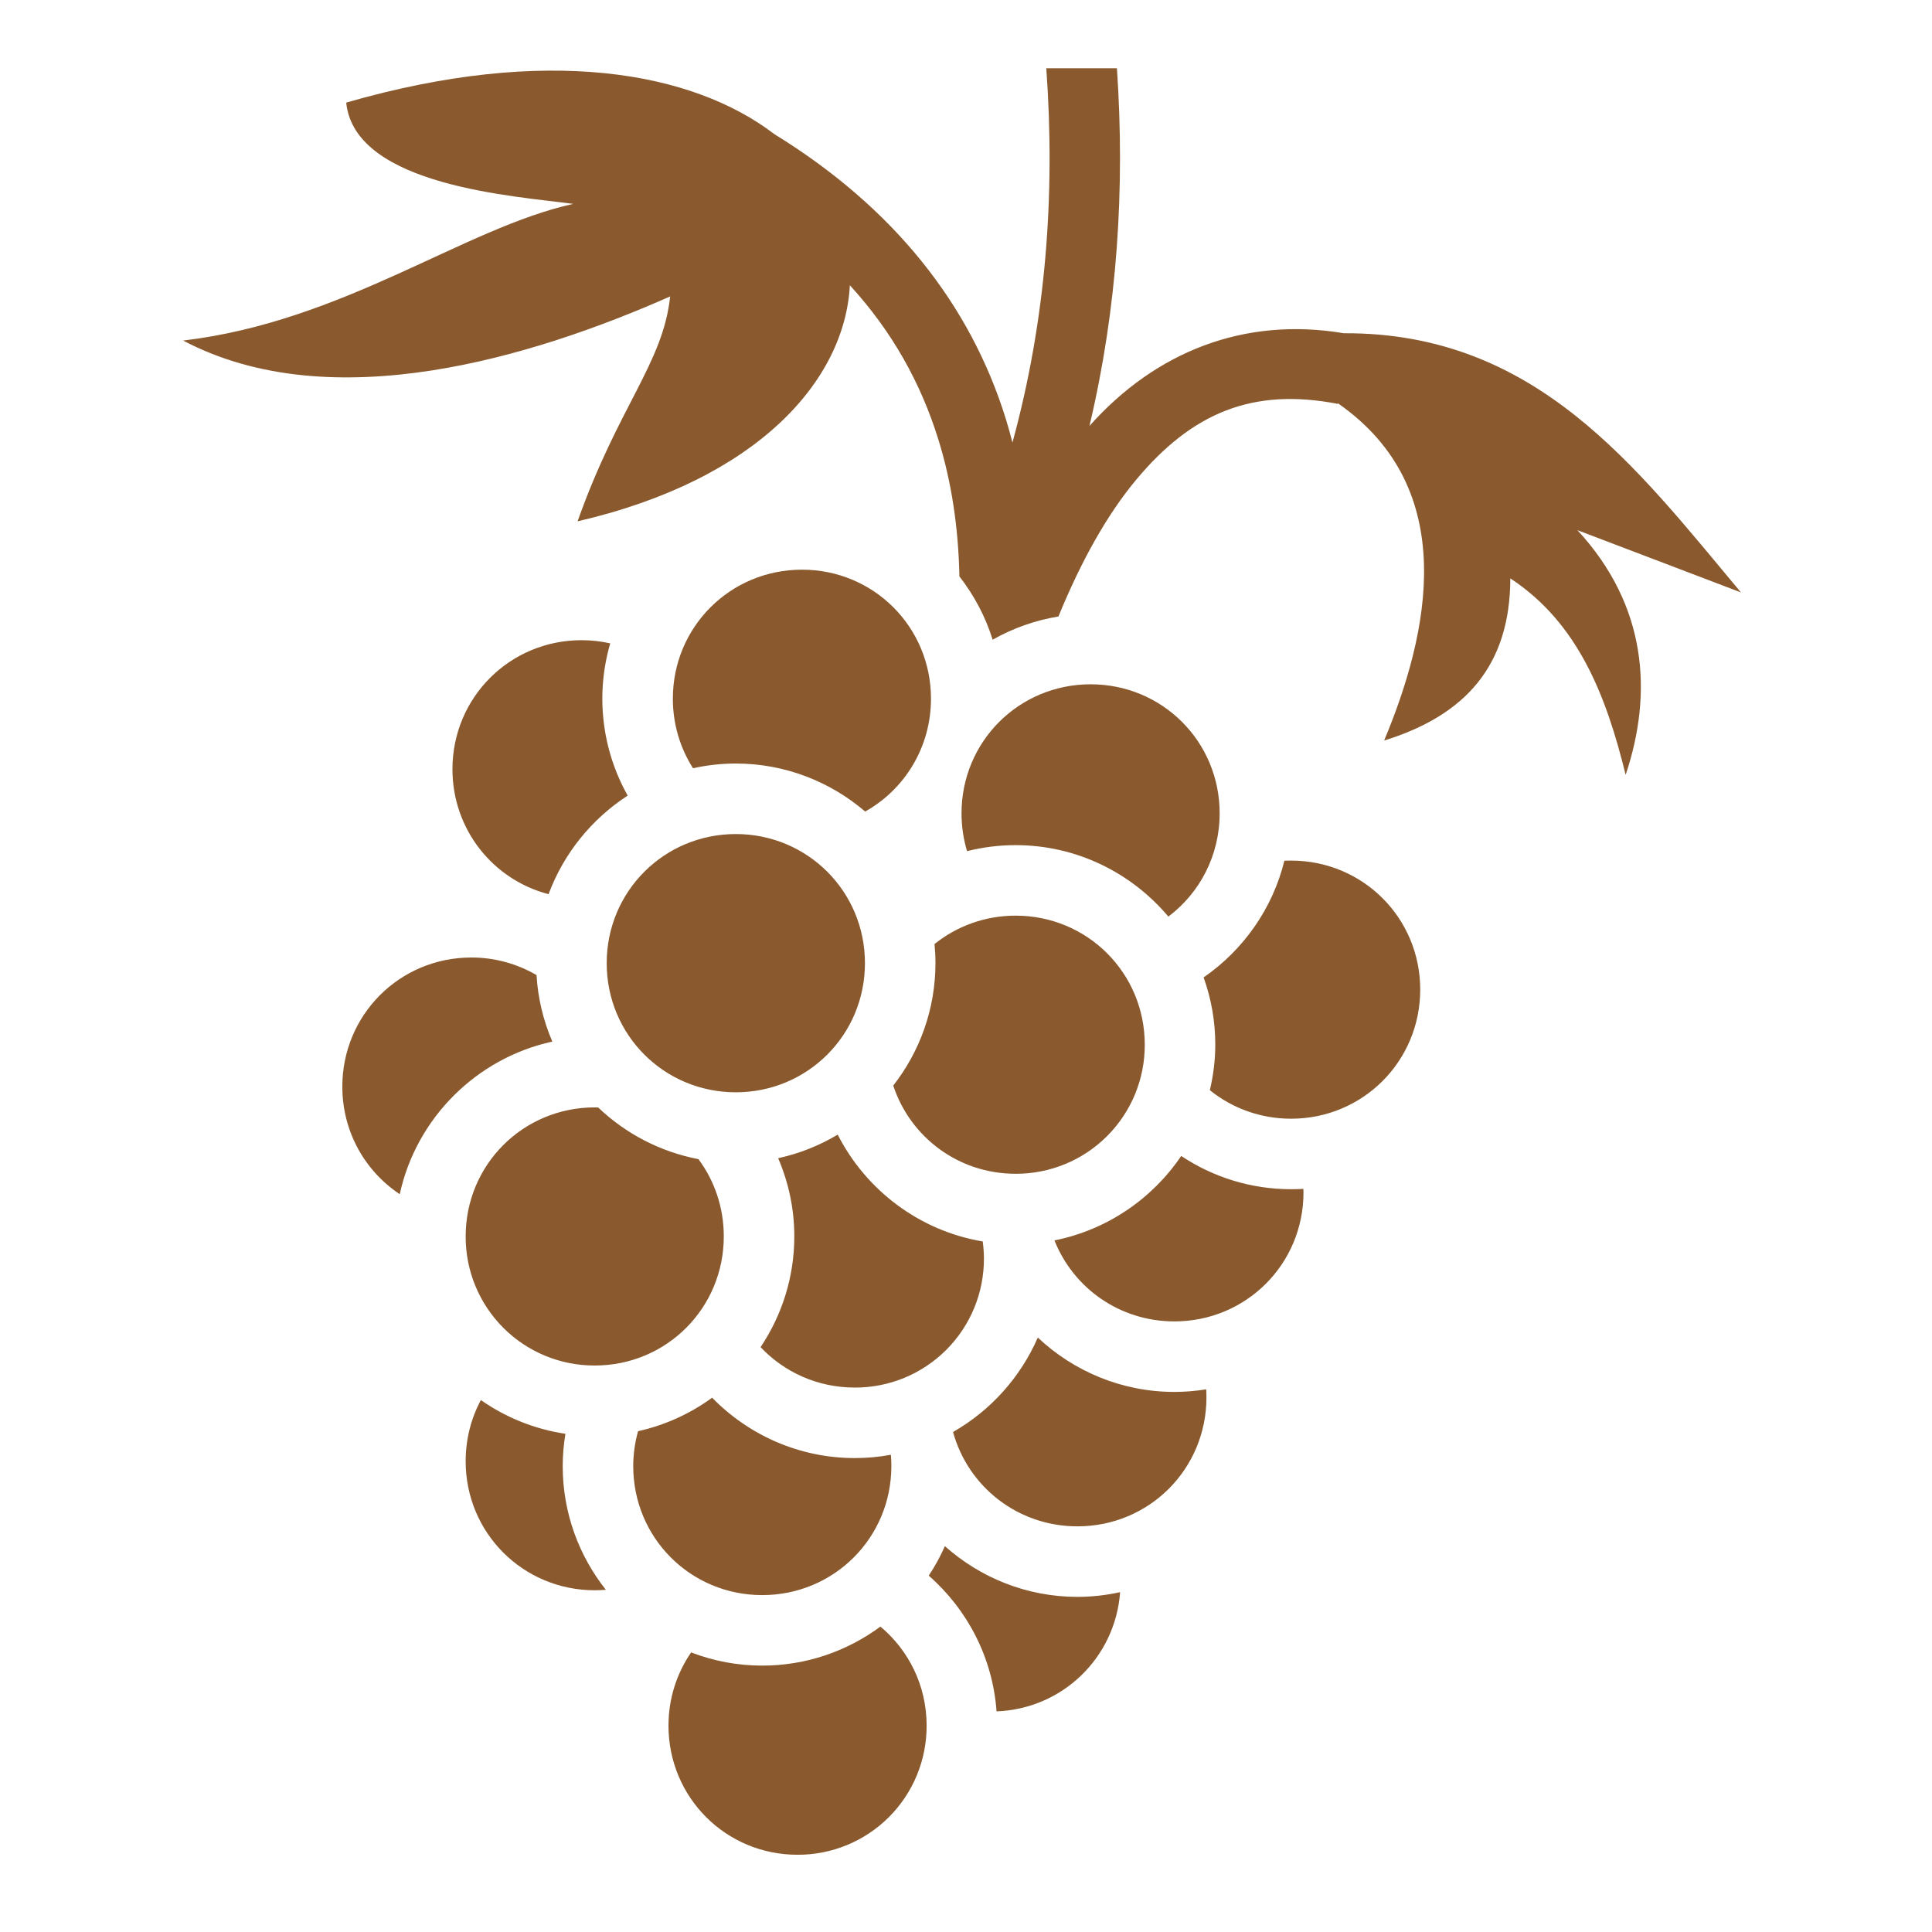
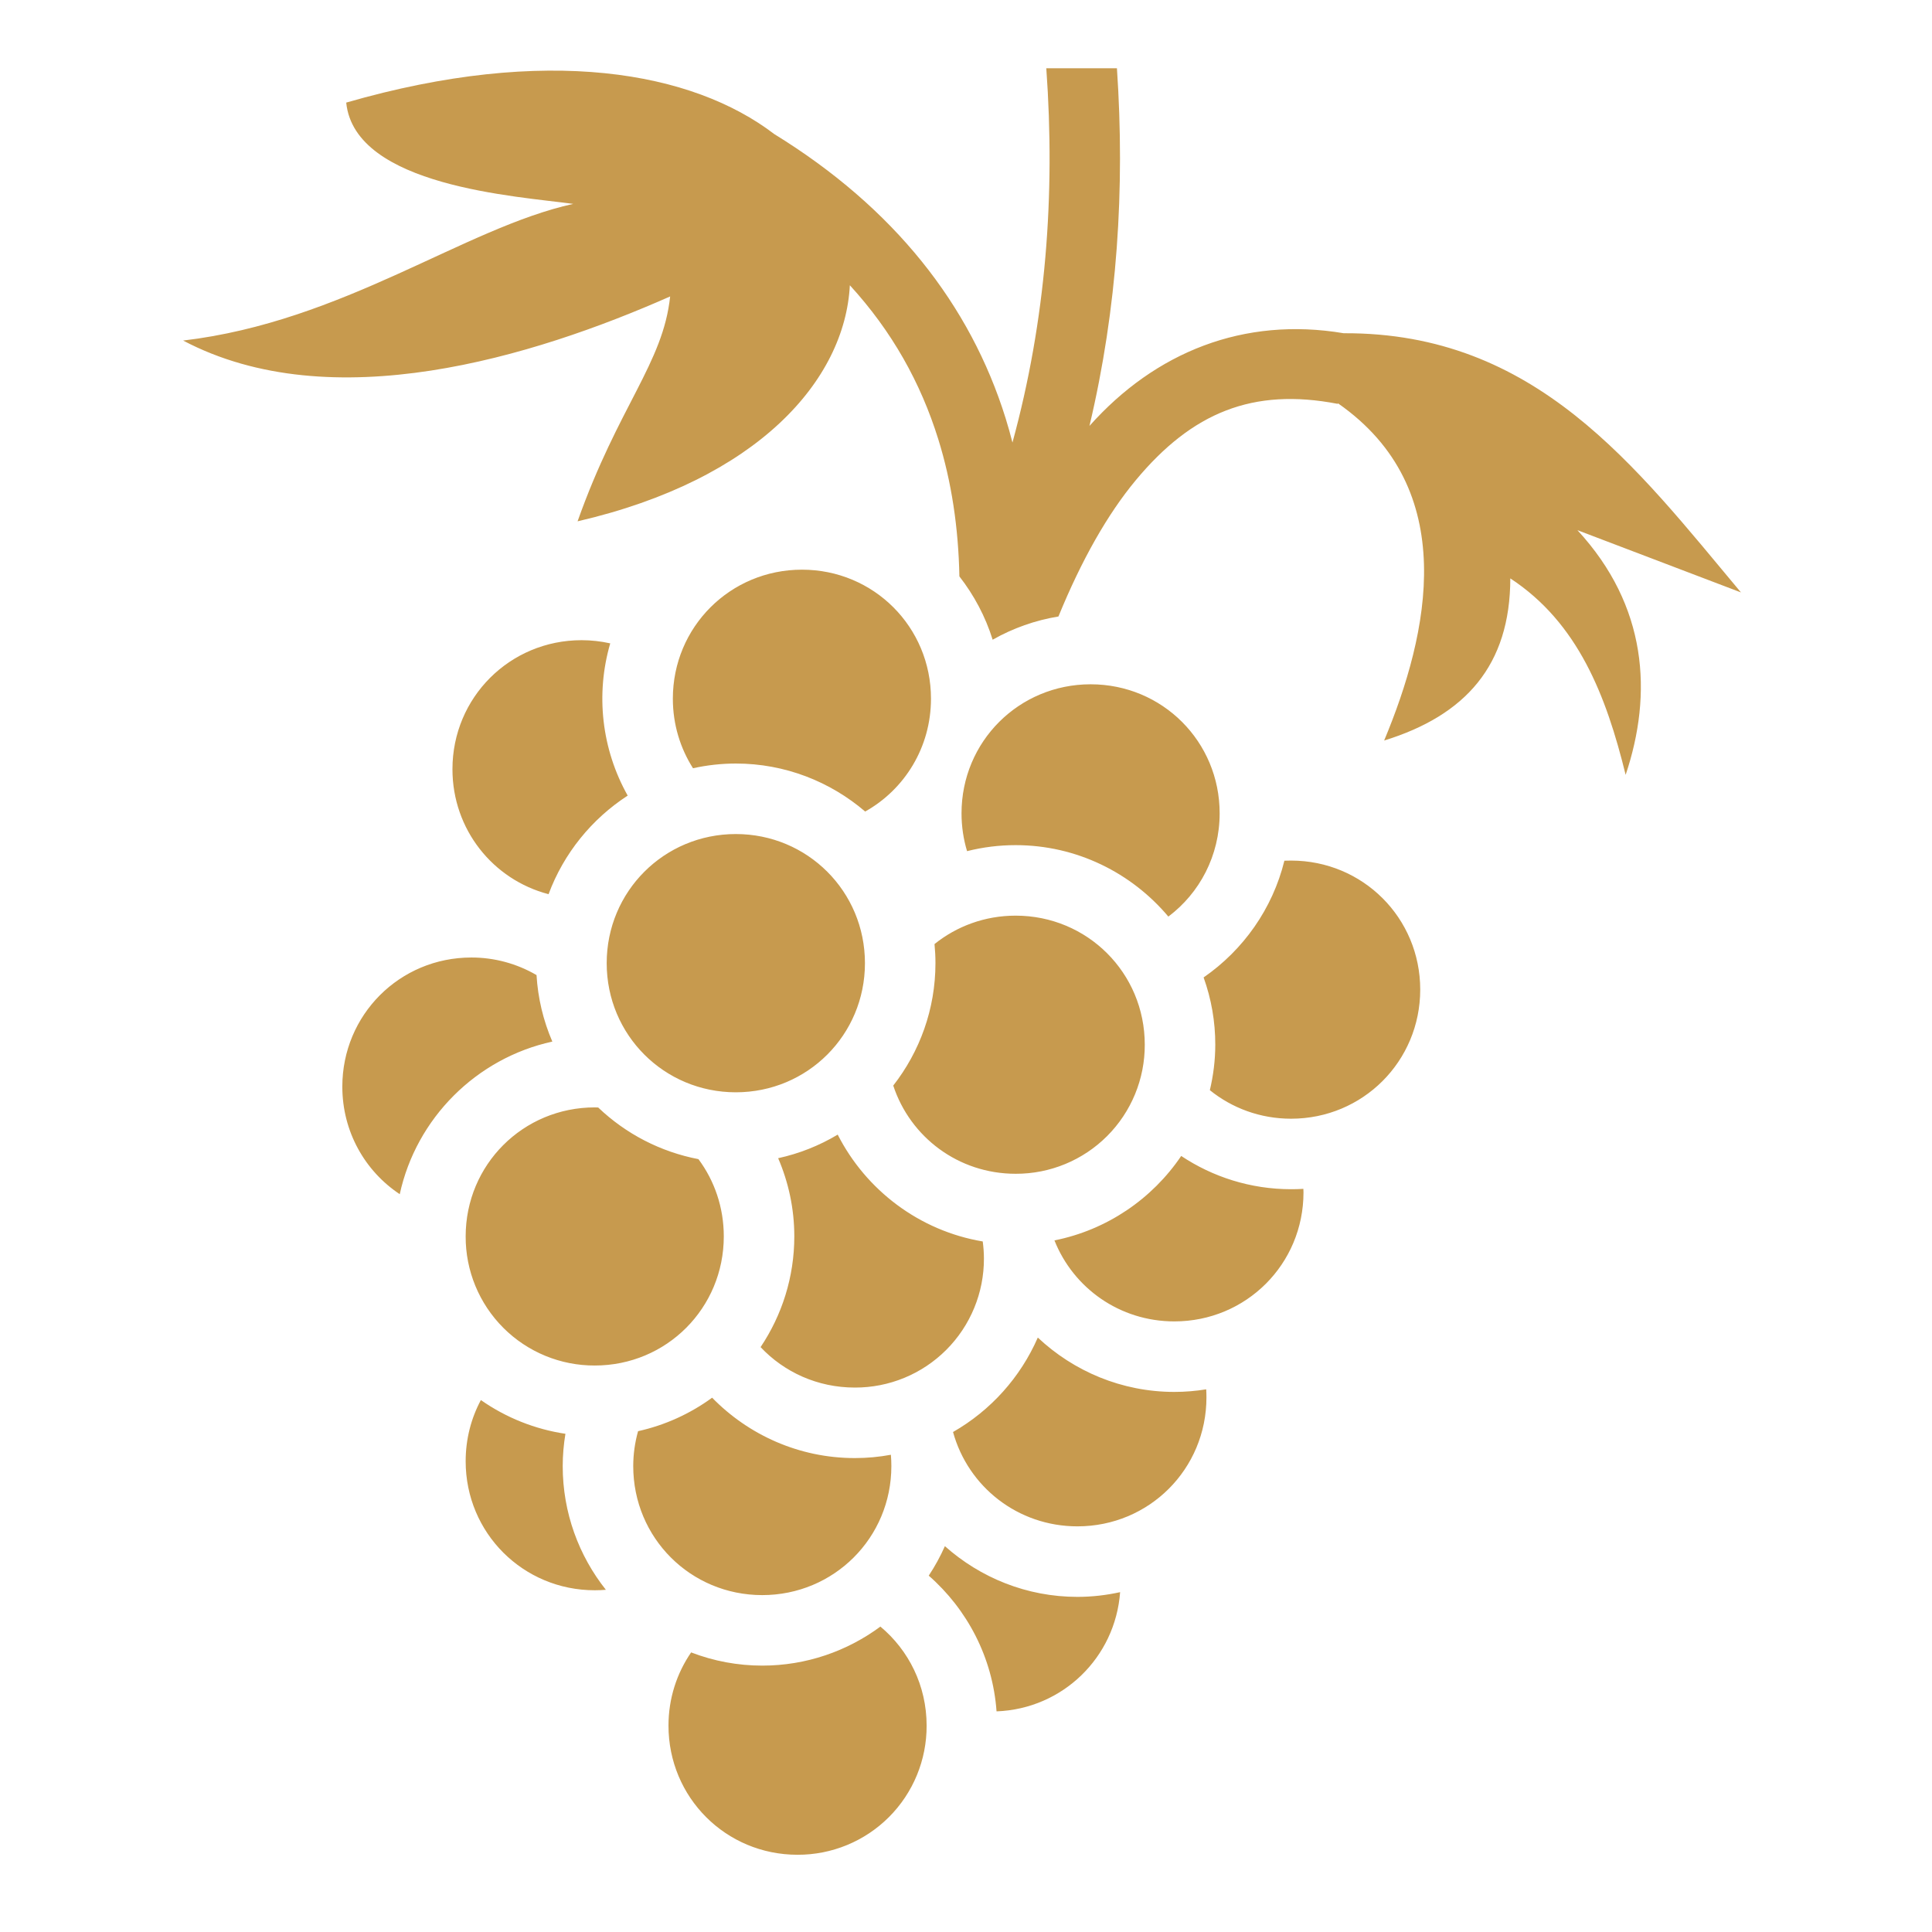
<svg xmlns="http://www.w3.org/2000/svg" width="1em" height="1em" viewBox="0 0 512 512">
-   <path fill="#8A5A2E" d="M277.28 18.094c2.42 33.67-.094 66.692-8.967 99.187a127 127 0 0 0-1.813-6.436c-9.355-30.034-29.53-55.765-61.313-75.313c-21.642-16.548-60.26-23.695-113.437-8.343c2.25 22.26 45.452 24.822 60.156 26.844C123.012 60.4 91.11 85.214 48.53 90.25c39.324 20.744 92.66 4.396 129.064-11.688c-1.873 17.715-13.69 29.033-24.53 59.594c47.832-11.062 70.85-37.418 72.155-62.562c11.173 12.212 18.763 25.81 23.436 40.812c3.505 11.25 5.34 23.392 5.594 36.344c3.873 4.97 6.9 10.635 8.813 16.78a52.6 52.6 0 0 1 17.437-6.155c6.107-14.92 12.983-27.09 20.53-36.156c14.88-17.87 30.967-24.548 53.5-20.19l.033-.155c32.603 22.698 24.114 60.97 12.25 89.375c21.587-6.676 33.4-19.928 33.437-42.97c17.947 11.77 25.423 31.093 30.563 52.064c7.22-21.503 5.772-44.784-12.782-64.844l43.345 16.5c-27.924-33.363-54.318-68.923-105.28-68.688c-26.457-4.45-49.91 4.967-67.376 24.563c7.41-31.25 9.436-62.938 7.28-94.78zM212.53 150.97c-19.002 0-34.218 15.184-34.218 34.186c0 6.81 1.963 13.127 5.344 18.438a52.6 52.6 0 0 1 11.344-1.25c13.056 0 25.03 4.807 34.28 12.72c10.44-5.836 17.44-17.008 17.44-29.908c0-19.002-15.186-34.187-34.19-34.187zm-58.405 18.686c-19.003 0-34.22 15.185-34.22 34.188c0 15.977 10.75 29.295 25.47 33.125c4.004-10.795 11.44-19.943 20.97-26.126a52.43 52.43 0 0 1-4.626-40.344a35 35 0 0 0-7.595-.844zm134.906 11.688c-19.002 0-34.217 15.185-34.217 34.187c0 3.495.51 6.866 1.468 10.032a52.6 52.6 0 0 1 12.876-1.593c16.203 0 30.745 7.38 40.47 18.936c8.274-6.225 13.593-16.133 13.593-27.375c0-19-15.186-34.186-34.19-34.186zM195 221.03c-19.003 0-34.22 15.218-34.22 34.22S176 289.47 195 289.47s34.22-15.218 34.22-34.22s-15.217-34.22-34.22-34.22m147.156 7.032c-.594 0-1.195.002-1.78.032c-3.13 12.737-10.908 23.675-21.407 30.937a52.4 52.4 0 0 1 3.092 17.814c0 4.15-.523 8.182-1.437 12.062c5.863 4.74 13.34 7.563 21.53 7.563c19.004 0 34.22-15.218 34.22-34.22s-15.216-34.188-34.22-34.188zm-73 14.594c-8.17 0-15.644 2.82-21.5 7.53c.16 1.673.25 3.352.25 5.064c0 12.203-4.18 23.462-11.187 32.438c4.49 13.63 17.23 23.375 32.436 23.375a34.09 34.09 0 0 0 34.22-34.22c0-19.002-15.217-34.187-34.22-34.187zm-144.25 11.094c-19.003 0-34.187 15.216-34.187 34.22c0 11.956 6.024 22.397 15.218 28.5c4.38-20.14 20.305-36.045 40.437-40.44a52.3 52.3 0 0 1-4.188-17.624a34.2 34.2 0 0 0-17.28-4.656m32.72 39.72c-19.004 0-34.22 15.184-34.22 34.186a34.09 34.09 0 0 0 34.22 34.22c19 0 34.186-15.217 34.186-34.22c0-7.704-2.484-14.777-6.718-20.47a52.87 52.87 0 0 1-26.563-13.686c-.3-.008-.603-.03-.905-.03M222 300.686a52.5 52.5 0 0 1-15.78 6.25c2.737 6.375 4.28 13.366 4.28 20.72c0 10.833-3.3 20.933-8.938 29.343c6.227 6.618 15.09 10.72 24.97 10.72a34.09 34.09 0 0 0 34.218-34.22c0-1.527-.122-3.028-.313-4.5c-16.79-2.815-30.95-13.604-38.437-28.313m91.03 5.657c-7.686 11.375-19.688 19.607-33.592 22.375c5.016 12.622 17.287 21.467 31.78 21.467c19.003 0 34.22-15.185 34.22-34.187c0-.313-.024-.627-.032-.938c-1.075.066-2.16.094-3.25.094c-10.745 0-20.76-3.25-29.125-8.812zm-38 48.125a53.5 53.5 0 0 1-22.467 25.03c3.98 14.483 17.154 25 32.968 25c19.004 0 34.19-15.185 34.19-34.188c0-.71-.022-1.425-.064-2.125c-2.75.445-5.567.688-8.437.688c-13.967 0-26.708-5.495-36.19-14.406zm-86.31 15.936a52.6 52.6 0 0 1-19.626 8.875a34.5 34.5 0 0 0-1.28 9.25c0 19.004 15.184 34.19 34.186 34.19s34.22-15.186 34.22-34.19c0-1.006-.042-2.015-.126-3c-3.103.575-6.3.876-9.563.876c-14.775 0-28.19-6.147-37.81-16zm-61.282.625c-2.582 4.822-4.032 10.332-4.032 16.22c0 19.002 15.217 34.188 34.22 34.188c.992 0 1.966-.044 2.936-.125c-7.16-9.024-11.437-20.424-11.437-32.782c0-2.914.26-5.77.72-8.56a52.56 52.56 0 0 1-22.407-8.94zm122.968 38.72a53 53 0 0 1-4.28 7.813c10.19 8.923 16.945 21.68 17.968 35.968c17.506-.66 31.472-14.26 32.75-31.592c-3.65.802-7.43 1.25-11.313 1.25c-13.452 0-25.763-5.1-35.124-13.438zm-17.094 21.313c-8.777 6.49-19.612 10.343-31.312 10.343a52.4 52.4 0 0 1-18.844-3.5c-3.78 5.503-6 12.167-6 19.406c0 19.003 15.185 34.22 34.188 34.22a34.09 34.09 0 0 0 34.22-34.22c0-10.61-4.755-19.998-12.25-26.25z" />
+   <path fill="#C79A4E" d="M277.28 18.094c2.42 33.67-.094 66.692-8.967 99.187a127 127 0 0 0-1.813-6.436c-9.355-30.034-29.53-55.765-61.313-75.313c-21.642-16.548-60.26-23.695-113.437-8.343c2.25 22.26 45.452 24.822 60.156 26.844C123.012 60.4 91.11 85.214 48.53 90.25c39.324 20.744 92.66 4.396 129.064-11.688c-1.873 17.715-13.69 29.033-24.53 59.594c47.832-11.062 70.85-37.418 72.155-62.562c11.173 12.212 18.763 25.81 23.436 40.812c3.505 11.25 5.34 23.392 5.594 36.344c3.873 4.97 6.9 10.635 8.813 16.78a52.6 52.6 0 0 1 17.437-6.155c6.107-14.92 12.983-27.09 20.53-36.156c14.88-17.87 30.967-24.548 53.5-20.19l.033-.155c32.603 22.698 24.114 60.97 12.25 89.375c21.587-6.676 33.4-19.928 33.437-42.97c17.947 11.77 25.423 31.093 30.563 52.064c7.22-21.503 5.772-44.784-12.782-64.844l43.345 16.5c-27.924-33.363-54.318-68.923-105.28-68.688c-26.457-4.45-49.91 4.967-67.376 24.563c7.41-31.25 9.436-62.938 7.28-94.78zM212.53 150.97c-19.002 0-34.218 15.184-34.218 34.186c0 6.81 1.963 13.127 5.344 18.438a52.6 52.6 0 0 1 11.344-1.25c13.056 0 25.03 4.807 34.28 12.72c10.44-5.836 17.44-17.008 17.44-29.908c0-19.002-15.186-34.187-34.19-34.187zm-58.405 18.686c-19.003 0-34.22 15.185-34.22 34.188c0 15.977 10.75 29.295 25.47 33.125c4.004-10.795 11.44-19.943 20.97-26.126a52.43 52.43 0 0 1-4.626-40.344a35 35 0 0 0-7.595-.844zm134.906 11.688c-19.002 0-34.217 15.185-34.217 34.187c0 3.495.51 6.866 1.468 10.032a52.6 52.6 0 0 1 12.876-1.593c16.203 0 30.745 7.38 40.47 18.936c8.274-6.225 13.593-16.133 13.593-27.375c0-19-15.186-34.186-34.19-34.186zM195 221.03c-19.003 0-34.22 15.218-34.22 34.22S176 289.47 195 289.47s34.22-15.218 34.22-34.22s-15.217-34.22-34.22-34.22m147.156 7.032c-.594 0-1.195.002-1.78.032c-3.13 12.737-10.908 23.675-21.407 30.937a52.4 52.4 0 0 1 3.092 17.814c0 4.15-.523 8.182-1.437 12.062c5.863 4.74 13.34 7.563 21.53 7.563c19.004 0 34.22-15.218 34.22-34.22s-15.216-34.188-34.22-34.188zm-73 14.594c-8.17 0-15.644 2.82-21.5 7.53c.16 1.673.25 3.352.25 5.064c0 12.203-4.18 23.462-11.187 32.438c4.49 13.63 17.23 23.375 32.436 23.375a34.09 34.09 0 0 0 34.22-34.22c0-19.002-15.217-34.187-34.22-34.187zm-144.25 11.094c-19.003 0-34.187 15.216-34.187 34.22c0 11.956 6.024 22.397 15.218 28.5c4.38-20.14 20.305-36.045 40.437-40.44a52.3 52.3 0 0 1-4.188-17.624a34.2 34.2 0 0 0-17.28-4.656m32.72 39.72c-19.004 0-34.22 15.184-34.22 34.186a34.09 34.09 0 0 0 34.22 34.22c19 0 34.186-15.217 34.186-34.22c0-7.704-2.484-14.777-6.718-20.47a52.87 52.87 0 0 1-26.563-13.686c-.3-.008-.603-.03-.905-.03M222 300.686a52.5 52.5 0 0 1-15.78 6.25c2.737 6.375 4.28 13.366 4.28 20.72c0 10.833-3.3 20.933-8.938 29.343c6.227 6.618 15.09 10.72 24.97 10.72a34.09 34.09 0 0 0 34.218-34.22c0-1.527-.122-3.028-.313-4.5c-16.79-2.815-30.95-13.604-38.437-28.313m91.03 5.657c-7.686 11.375-19.688 19.607-33.592 22.375c5.016 12.622 17.287 21.467 31.78 21.467c19.003 0 34.22-15.185 34.22-34.187c0-.313-.024-.627-.032-.938c-1.075.066-2.16.094-3.25.094c-10.745 0-20.76-3.25-29.125-8.812zm-38 48.125a53.5 53.5 0 0 1-22.467 25.03c3.98 14.483 17.154 25 32.968 25c19.004 0 34.19-15.185 34.19-34.188c0-.71-.022-1.425-.064-2.125c-2.75.445-5.567.688-8.437.688c-13.967 0-26.708-5.495-36.19-14.406zm-86.31 15.936a52.6 52.6 0 0 1-19.626 8.875a34.5 34.5 0 0 0-1.28 9.25c0 19.004 15.184 34.19 34.186 34.19s34.22-15.186 34.22-34.19c0-1.006-.042-2.015-.126-3c-3.103.575-6.3.876-9.563.876c-14.775 0-28.19-6.147-37.81-16zm-61.282.625c-2.582 4.822-4.032 10.332-4.032 16.22c0 19.002 15.217 34.188 34.22 34.188c.992 0 1.966-.044 2.936-.125c-7.16-9.024-11.437-20.424-11.437-32.782c0-2.914.26-5.77.72-8.56a52.56 52.56 0 0 1-22.407-8.94zm122.968 38.72a53 53 0 0 1-4.28 7.813c10.19 8.923 16.945 21.68 17.968 35.968c17.506-.66 31.472-14.26 32.75-31.592c-3.65.802-7.43 1.25-11.313 1.25c-13.452 0-25.763-5.1-35.124-13.438zm-17.094 21.313c-8.777 6.49-19.612 10.343-31.312 10.343a52.4 52.4 0 0 1-18.844-3.5c-3.78 5.503-6 12.167-6 19.406c0 19.003 15.185 34.22 34.188 34.22a34.09 34.09 0 0 0 34.22-34.22c0-10.61-4.755-19.998-12.25-26.25z" />
</svg>
